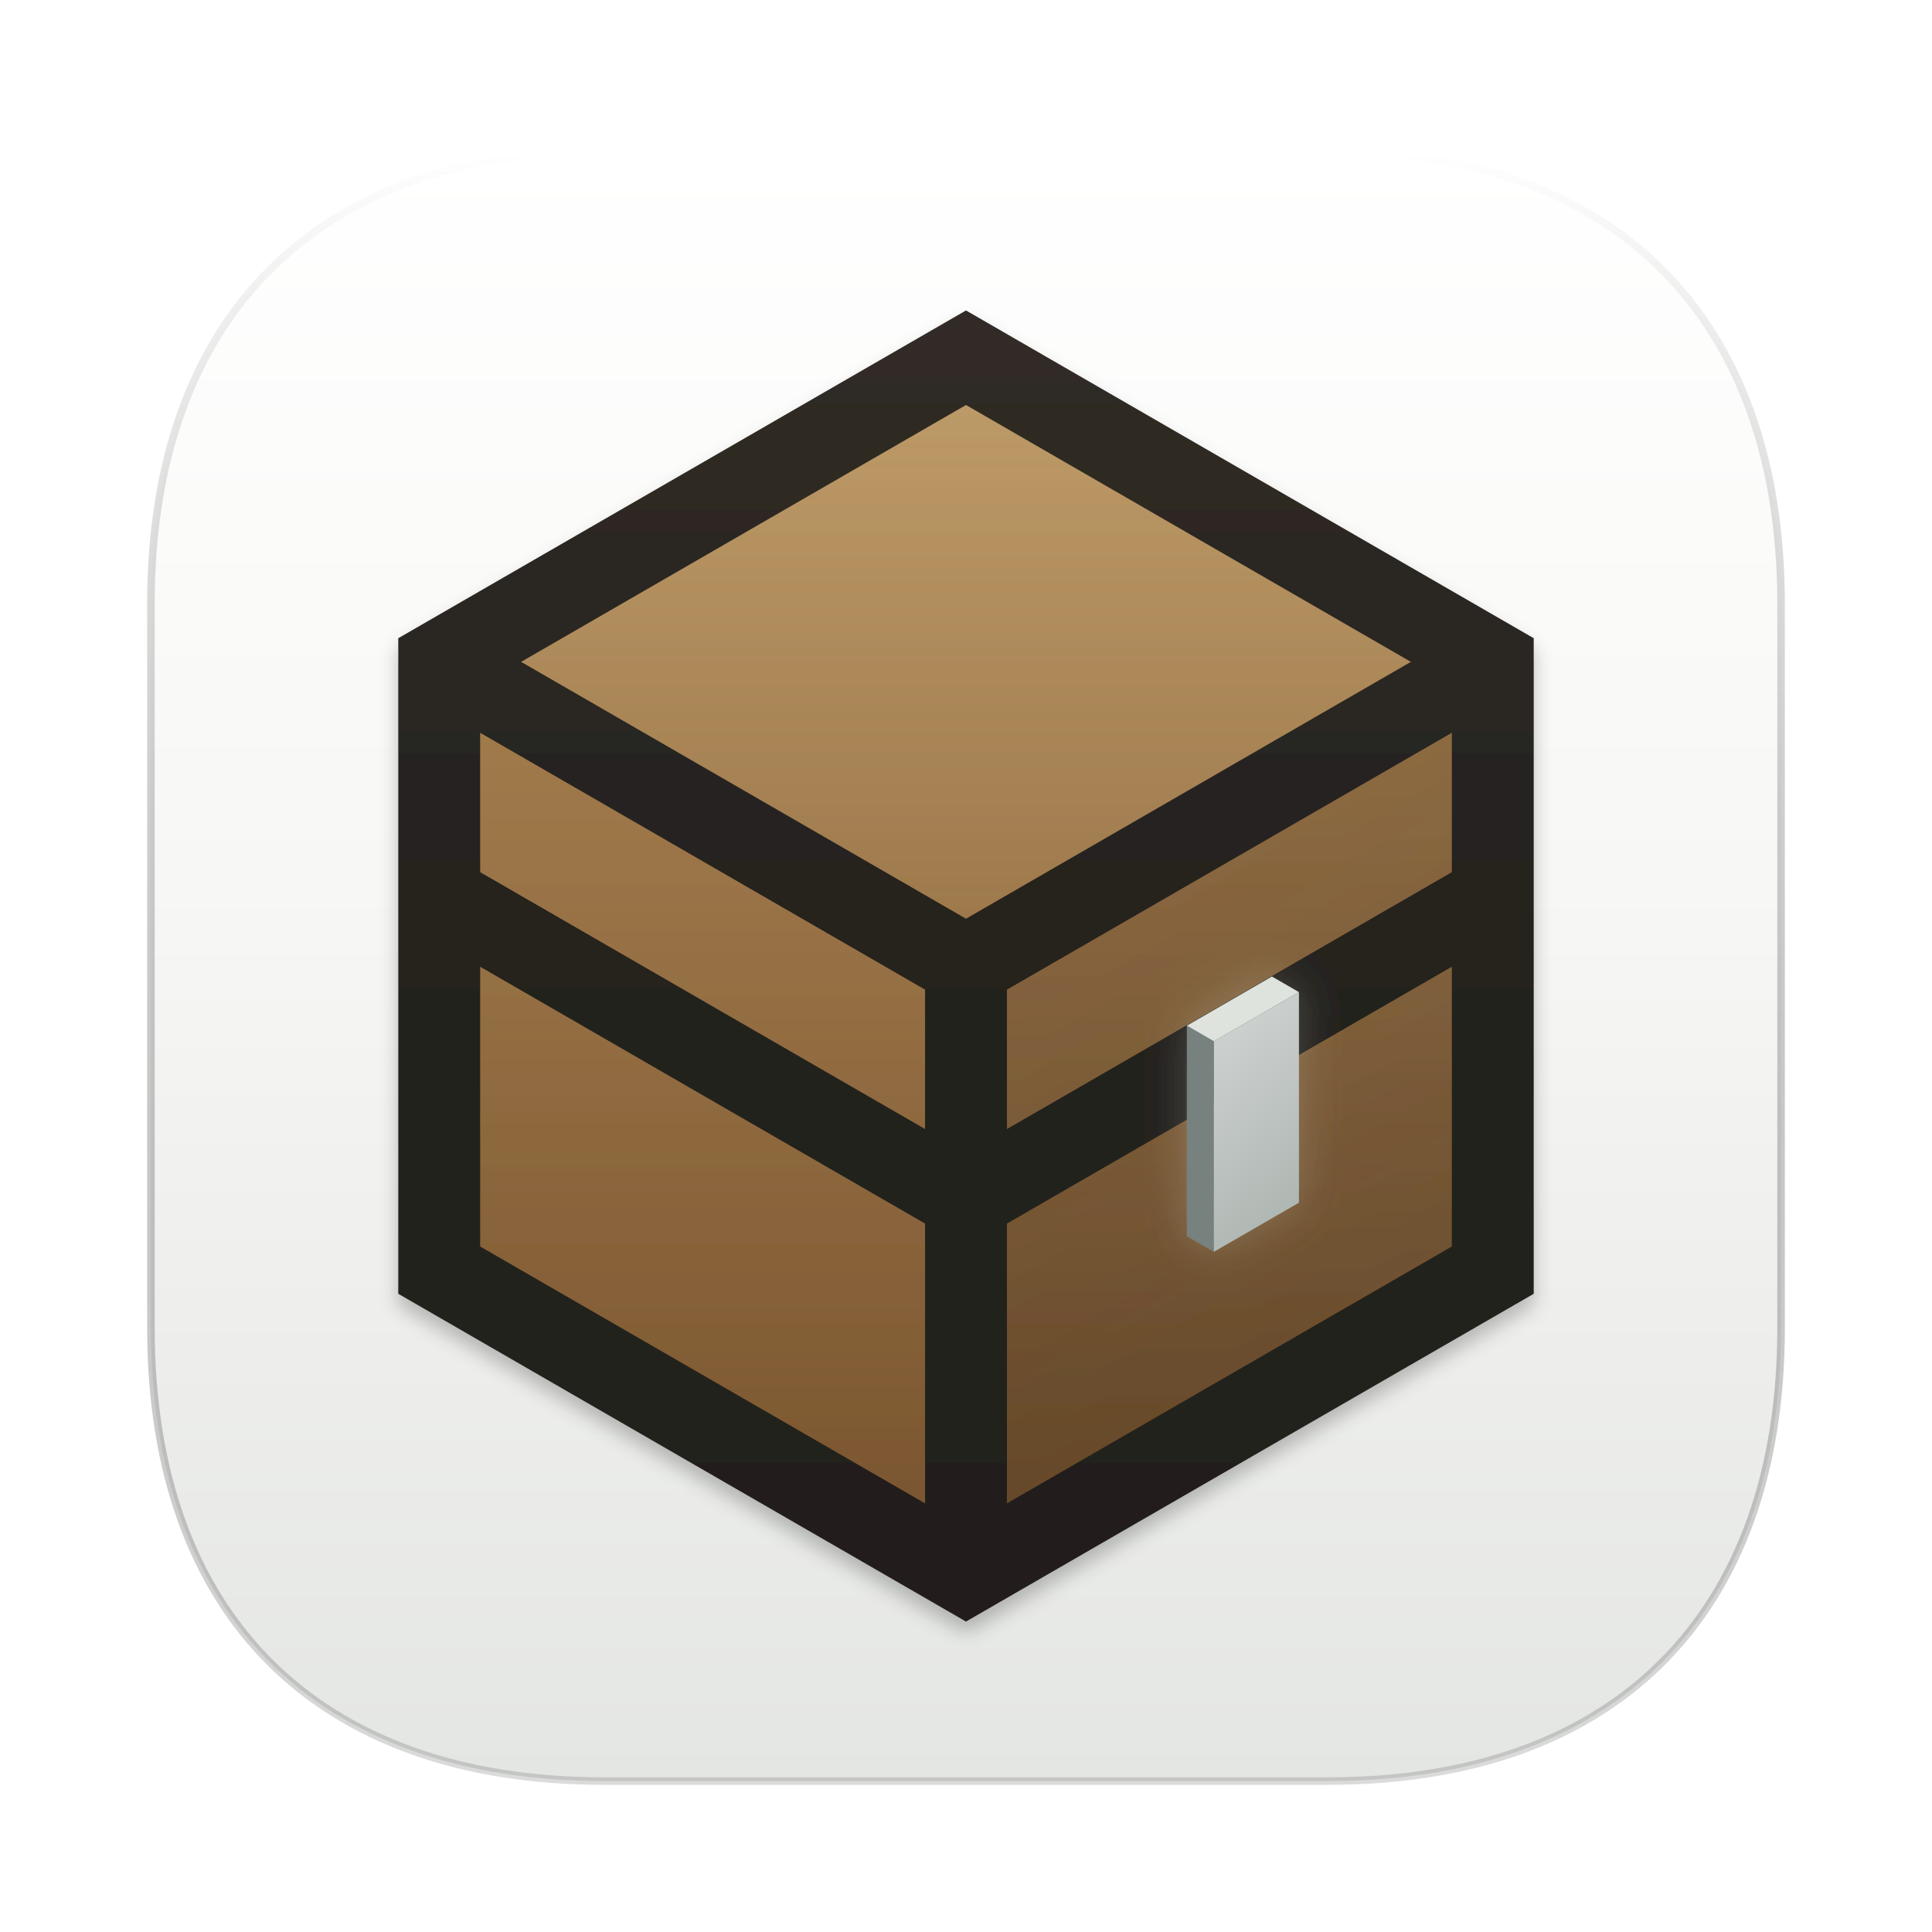
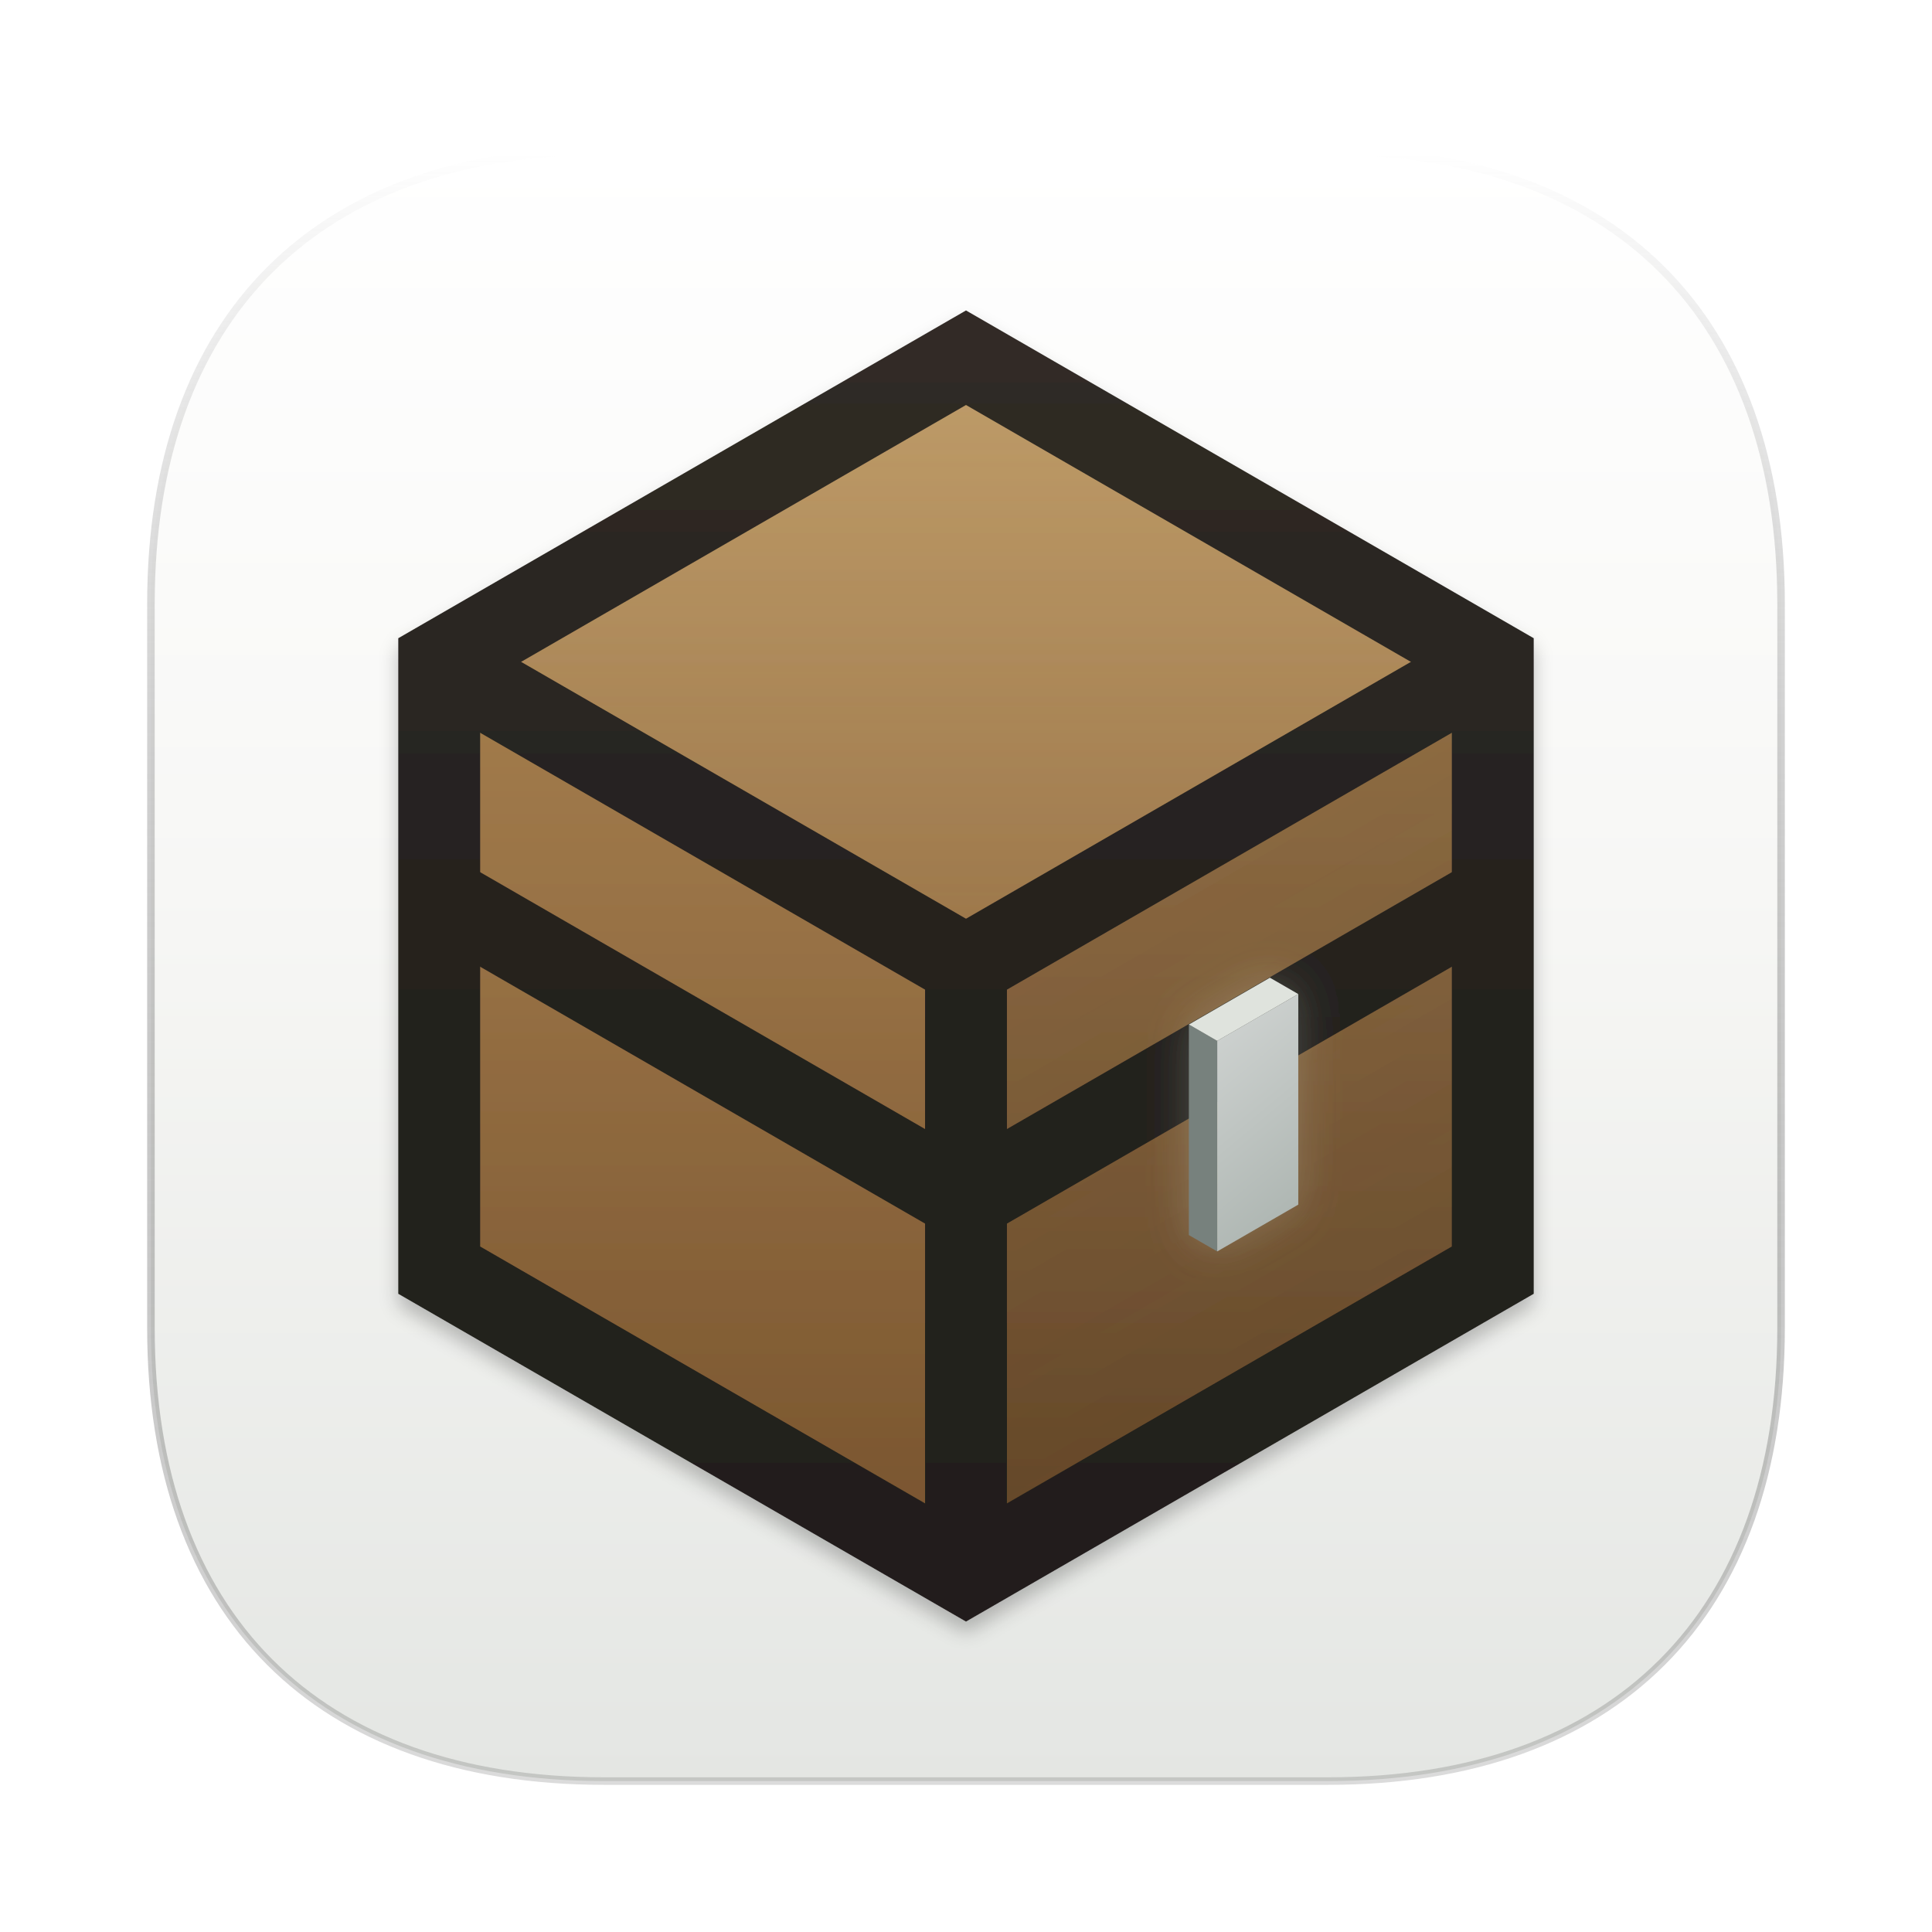
<svg xmlns="http://www.w3.org/2000/svg" viewBox="0 0 1024 1024">
  <defs>
    <linearGradient id="tile" x1="0" y1="80" x2="0" y2="944" gradientUnits="userSpaceOnUse">
      <stop stop-color="#FFFFFF" />
      <stop offset=".45" stop-color="#F7F7F5" />
      <stop offset="1" stop-color="#E4E6E3" />
    </linearGradient>
    <linearGradient id="rim" x1="0" y1="80" x2="0" y2="944" gradientUnits="userSpaceOnUse">
      <stop stop-color="#fff" stop-opacity=".7" />
      <stop offset="1" stop-color="#000" stop-opacity=".14" />
    </linearGradient>
    <filter id="chest-shadow" x="0" y="0" width="1024" height="1024" filterUnits="userSpaceOnUse" color-interpolation-filters="sRGB">
      <feDropShadow dx="0" dy="32" stdDeviation="22" flood-color="#000" flood-opacity=".4" />
      <feDropShadow dx="0" dy="6" stdDeviation="5" flood-color="#000" flood-opacity=".24" />
    </filter>
  </defs>
  <path fill="url(#tile)" stroke="url(#rim)" stroke-width="4" d="M320 80H704C856 80 944 168 944 320V704C944 856 856 944 704 944H320C168 944 80 856 80 704V320C80 168 168 80 320 80Z" />
  <g filter="url(#chest-shadow)">
    <g transform="translate(115.2 115.2) scale(6.2)">
      <defs>
        <linearGradient id="wood" x1="64" y1="12" x2="64" y2="116" gradientUnits="userSpaceOnUse">
          <stop stop-color="#B18A53" />
          <stop offset=".5" stop-color="#967044" />
          <stop offset="1" stop-color="#77532D" />
        </linearGradient>
        <linearGradient id="top-light" x1="64" y1="12" x2="64" y2="64" gradientUnits="userSpaceOnUse">
          <stop stop-color="#FFF0CE" stop-opacity=".18" />
          <stop offset="1" stop-color="#FFF0CE" stop-opacity=".04" />
        </linearGradient>
        <linearGradient id="right-shade" x1="64" y1="38" x2="109.033" y2="116" gradientUnits="userSpaceOnUse">
          <stop stop-color="#191613" stop-opacity=".10" />
          <stop offset="1" stop-color="#191613" stop-opacity=".27" />
        </linearGradient>
        <linearGradient id="outline-light" x1="64" y1="12" x2="64" y2="116" gradientUnits="userSpaceOnUse">
          <stop stop-color="#302B25" />
          <stop offset=".45" stop-color="#25221F" />
          <stop offset="1" stop-color="#211F1C" />
        </linearGradient>
        <linearGradient id="silver" x1="84" y1="71" x2="94" y2="83" gradientUnits="userSpaceOnUse">
          <stop stop-color="#CDD1CF" />
          <stop offset="1" stop-color="#AFB7B3" />
        </linearGradient>
        <filter id="halo" x="-100%" y="-70%" width="300%" height="240%" color-interpolation-filters="sRGB">
          <feDropShadow dx="0" dy="0" stdDeviation="1.8" flood-color="#E0E8D9" flood-opacity=".22" />
        </filter>
      </defs>
      <path fill="url(#wood)" d="M64 12 109.033 38 109.033 90 64 116 18.967 90 18.967 38Z" />
      <path fill="url(#top-light)" d="M64 12 109.033 38 64 64 18.967 38Z" />
      <path fill="url(#right-shade)" d="M64 64 109.033 38 109.033 90 64 116Z" />
      <g fill="none" stroke="url(#outline-light)" stroke-width="7" stroke-linejoin="miter" stroke-linecap="butt">
        <path d="M64 12 109.033 38 109.033 90 64 116 18.967 90 18.967 38Z" />
        <path d="M18.967 38 64 64 109.033 38M64 64V116M18.967 58 64 84 109.033 58" />
      </g>
      <g filter="url(#halo)">
-         <path fill="#77817D" d="M82.879 69.1 85.189 70.433 85.189 88.433 82.879 87.1Z" />
-         <path fill="url(#silver)" d="M85.189 70.433 92.463 66.233 92.463 84.233 85.189 88.433Z" />
-         <path fill="#DFE3DD" d="M82.879 69.1 90.154 64.9 92.463 66.233 85.189 70.433Z" />
+         <path fill="#77817D" d="M83.053 69 85.477 70.4 85.477 88.4 83.053 87Z" />
+         <path fill="url(#silver)" d="M85.477 70.4 92.406 66.4 92.406 84.4 85.477 88.4Z" />
+         <path fill="#DFE3DD" d="M83.053 69 89.981 65 92.406 66.4 85.477 70.4Z" />
      </g>
    </g>
  </g>
</svg>
